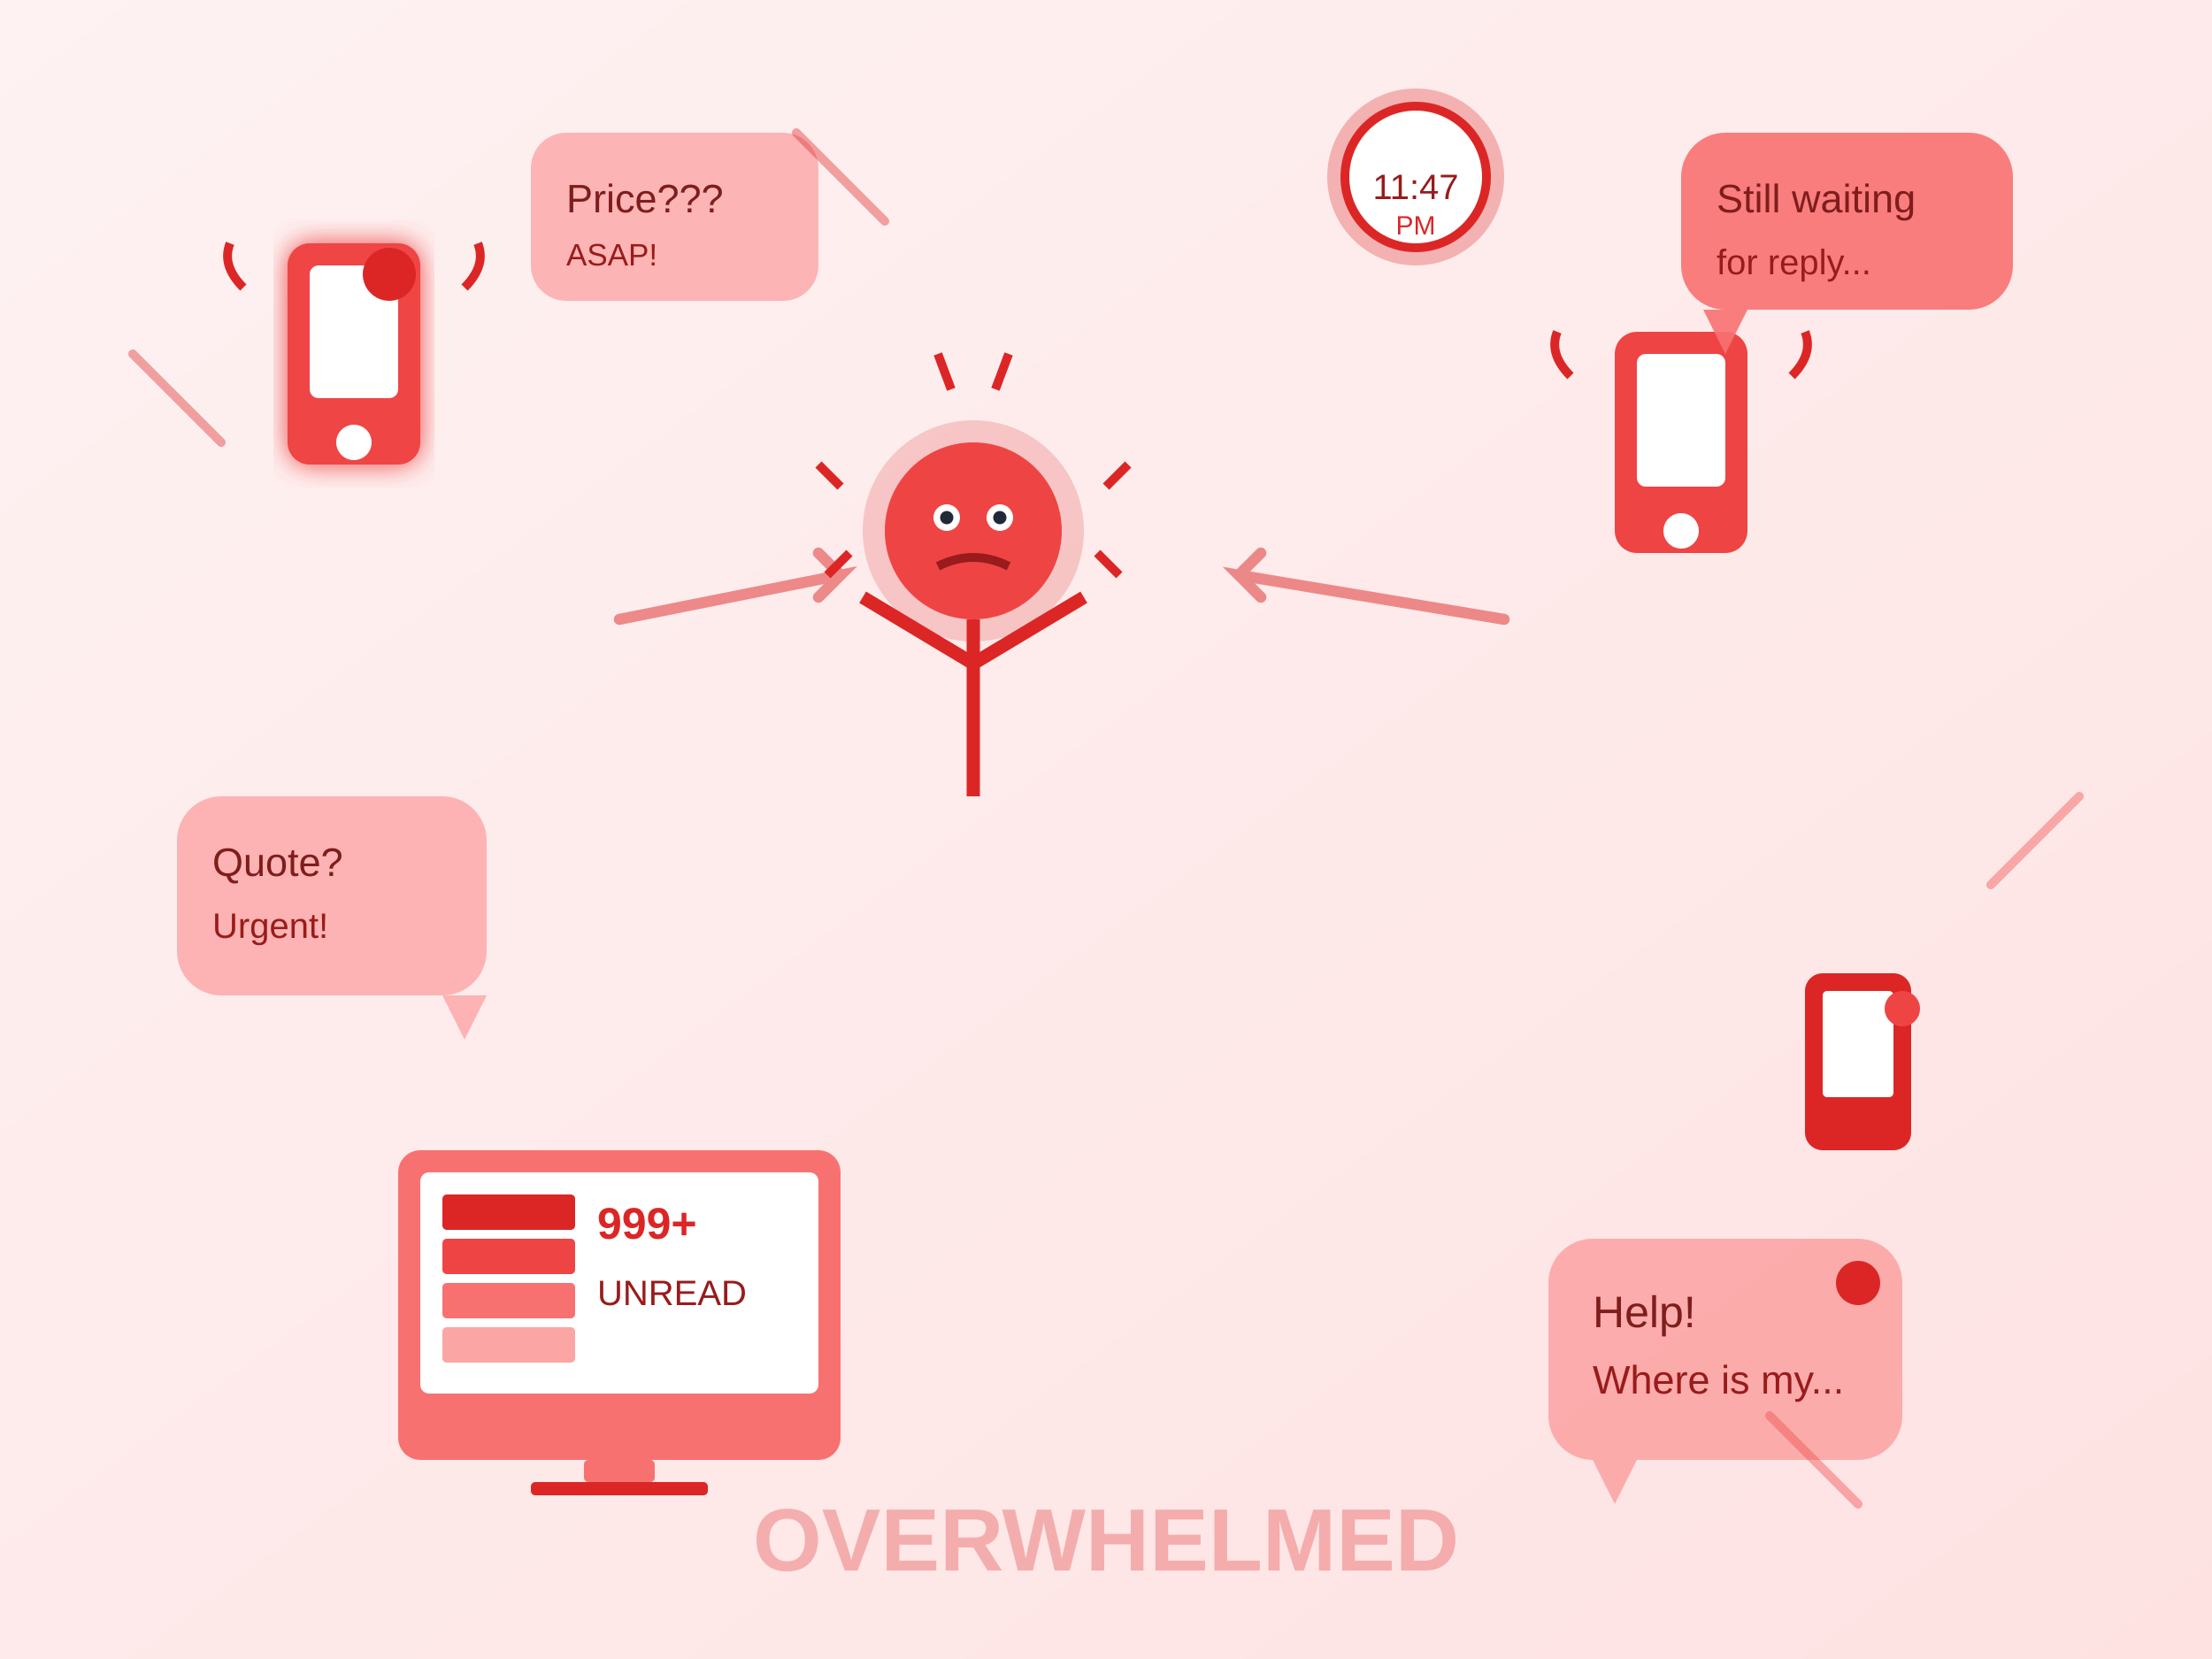
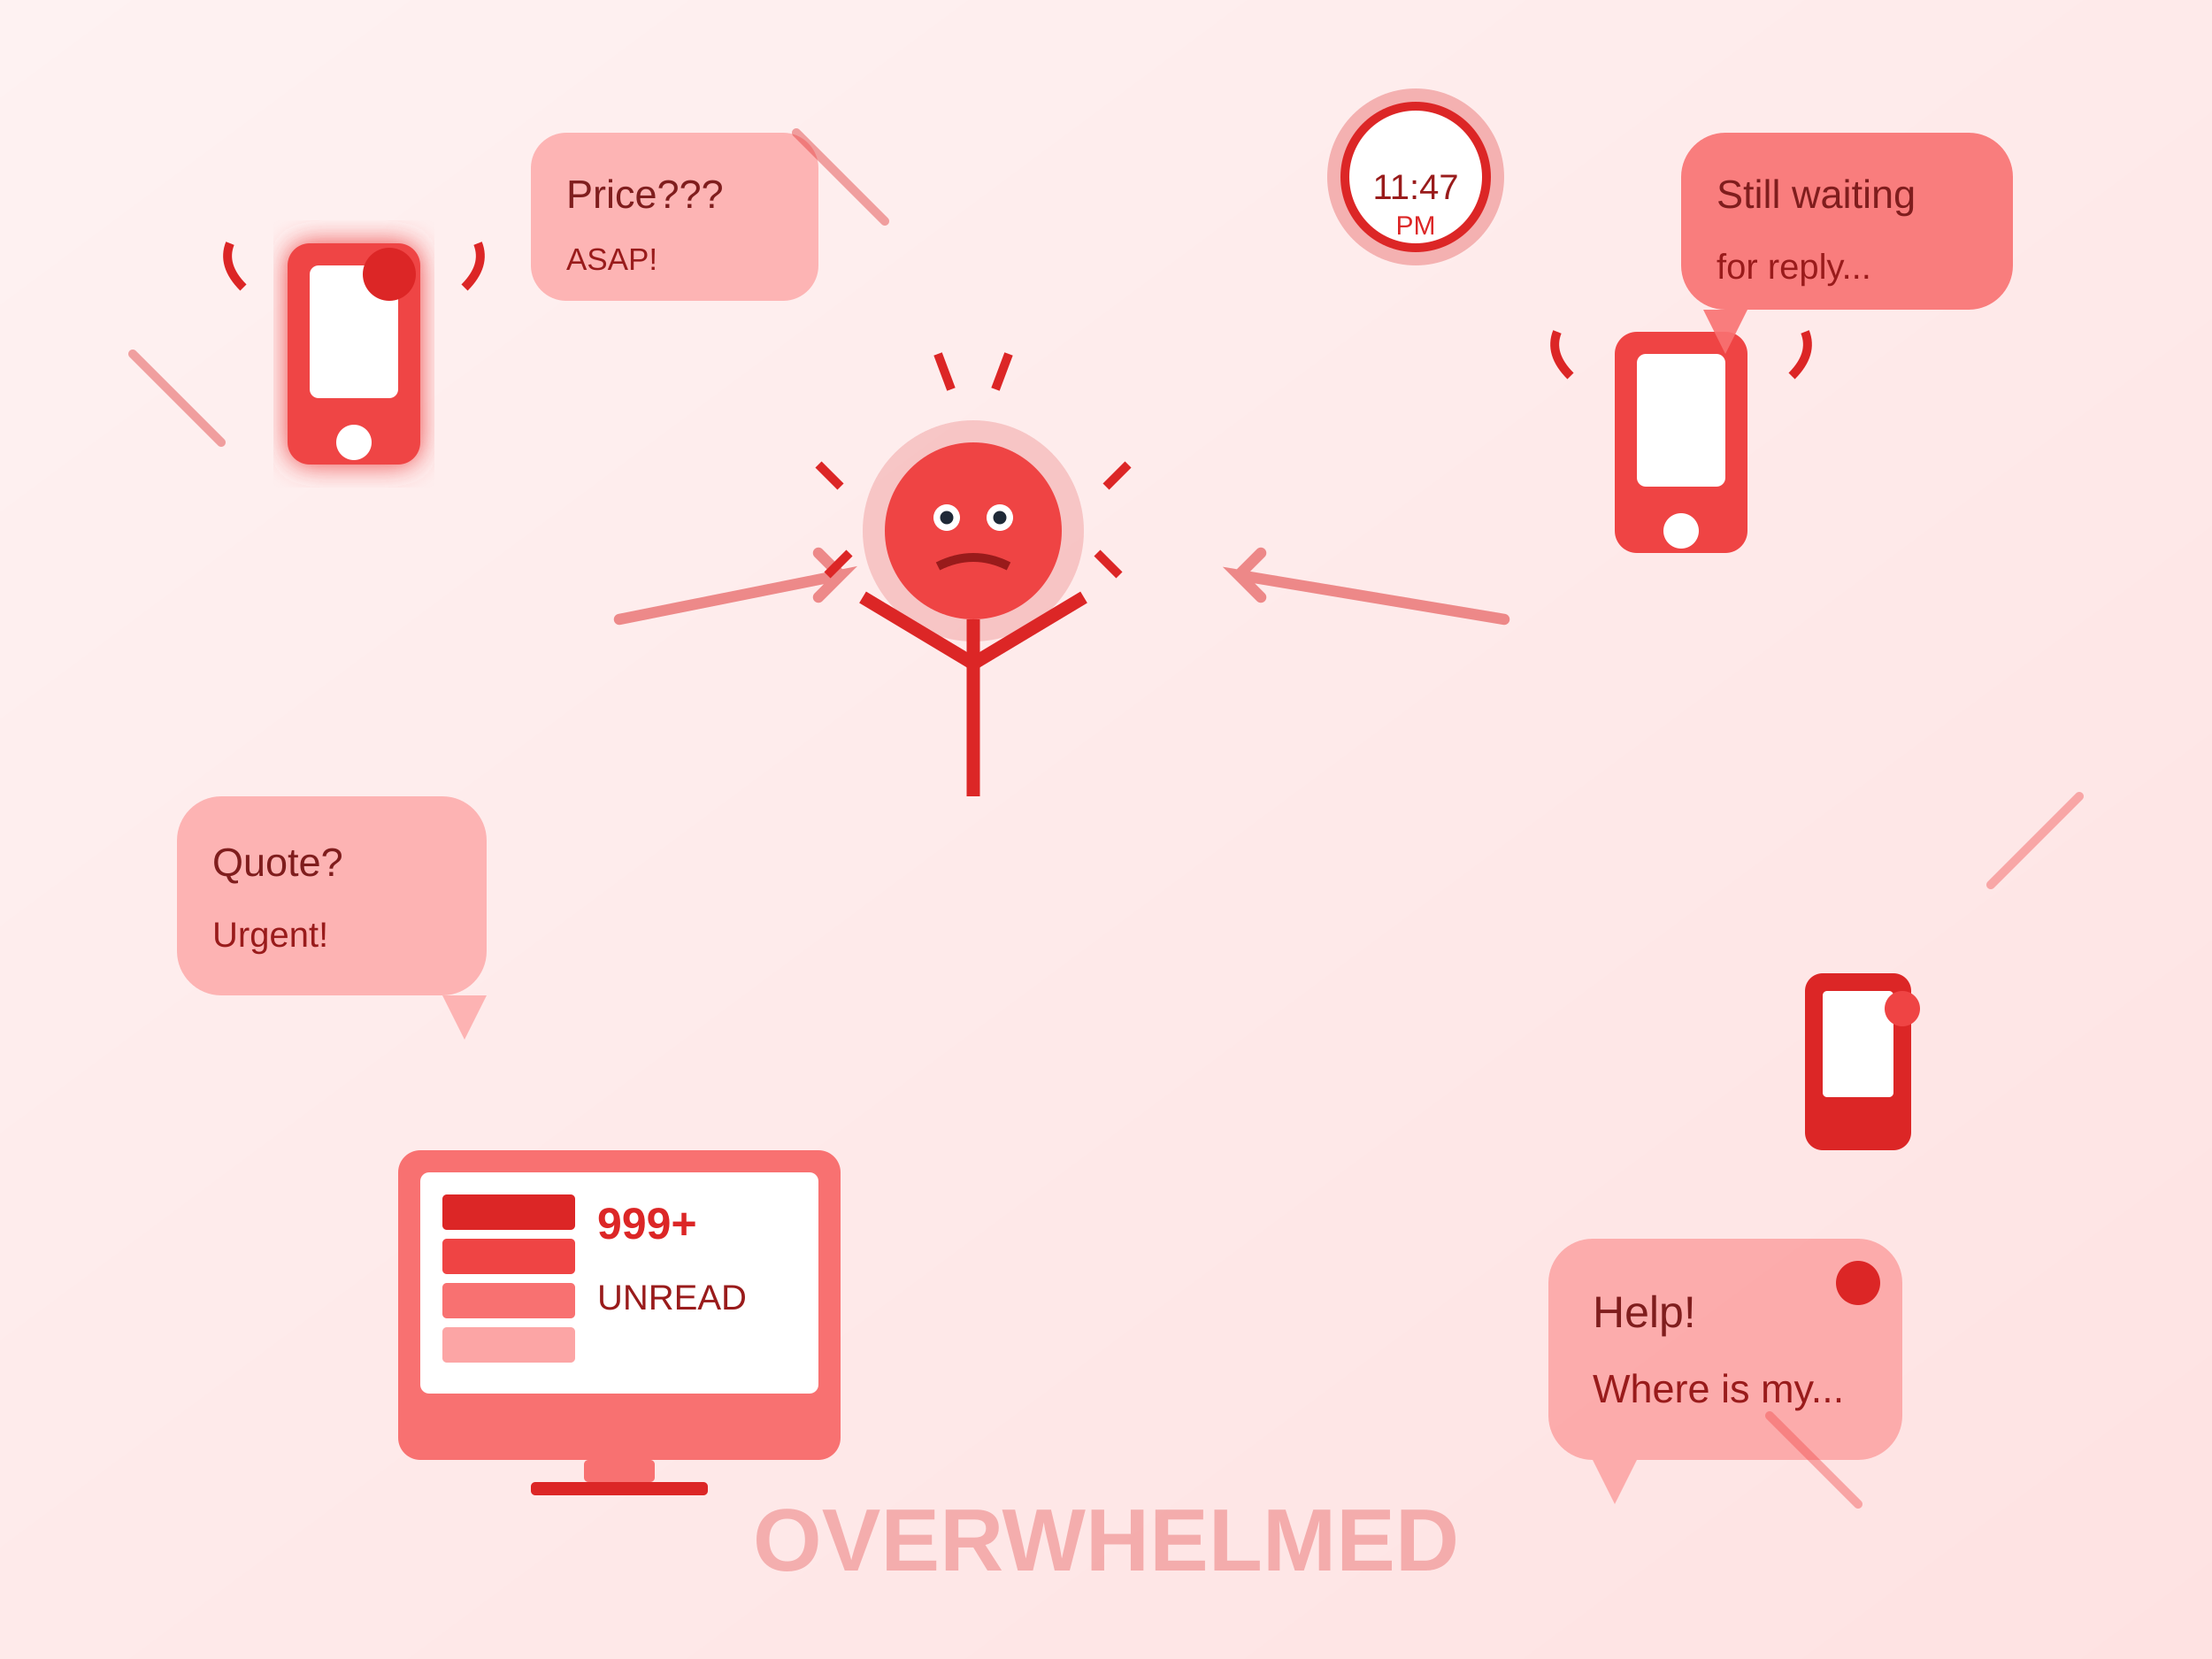
<svg xmlns="http://www.w3.org/2000/svg" width="500" height="375" viewBox="0 0 500 375" fill="none">
  <defs>
    <linearGradient id="stressGradient" x1="0%" y1="0%" x2="100%" y2="100%">
      <stop offset="0%" style="stop-color:#FEF2F2;stop-opacity:1" />
      <stop offset="100%" style="stop-color:#FEE2E2;stop-opacity:1" />
    </linearGradient>
    <filter id="glowRed">
      <feGaussianBlur stdDeviation="3" result="coloredBlur" />
      <feMerge>
        <feMergeNode in="coloredBlur" />
        <feMergeNode in="SourceGraphic" />
      </feMerge>
    </filter>
  </defs>
  <rect width="500" height="375" fill="url(#stressGradient)" />
  <g id="stressedPerson" transform="translate(220, 120)">
    <circle cx="0" cy="0" r="25" fill="#DC2626" opacity="0.2" />
    <circle cx="0" cy="0" r="20" fill="#EF4444" />
    <circle cx="-6" cy="-3" r="3" fill="white" />
    <circle cx="6" cy="-3" r="3" fill="white" />
    <circle cx="-6" cy="-3" r="1.5" fill="#1F2937" />
    <circle cx="6" cy="-3" r="1.5" fill="#1F2937" />
    <path d="M -8 8 Q 0 4 8 8" stroke="#991B1B" stroke-width="2" fill="none" />
    <path d="M -30 -10 L -35 -15" stroke="#DC2626" stroke-width="2" />
    <path d="M -28 5 L -33 10" stroke="#DC2626" stroke-width="2" />
    <path d="M 30 -10 L 35 -15" stroke="#DC2626" stroke-width="2" />
    <path d="M 28 5 L 33 10" stroke="#DC2626" stroke-width="2" />
    <path d="M -5 -32 L -8 -40" stroke="#DC2626" stroke-width="2" />
    <path d="M 5 -32 L 8 -40" stroke="#DC2626" stroke-width="2" />
    <line x1="0" y1="20" x2="0" y2="60" stroke="#DC2626" stroke-width="3" />
    <line x1="0" y1="30" x2="-25" y2="15" stroke="#DC2626" stroke-width="3" />
    <line x1="0" y1="30" x2="25" y2="15" stroke="#DC2626" stroke-width="3" />
  </g>
  <g id="phone1" transform="translate(80, 80)">
    <rect x="-15" y="-25" width="30" height="50" rx="5" fill="#EF4444" filter="url(#glowRed)" />
    <rect x="-10" y="-20" width="20" height="30" rx="2" fill="white" />
    <circle cx="0" cy="20" r="4" fill="white" />
    <path d="M -25 -15 Q -30 -20 -28 -25" stroke="#DC2626" stroke-width="2" fill="none">
      <animate attributeName="opacity" values="1;0.3;1" dur="1s" repeatCount="indefinite" />
    </path>
    <path d="M 25 -15 Q 30 -20 28 -25" stroke="#DC2626" stroke-width="2" fill="none">
      <animate attributeName="opacity" values="1;0.3;1" dur="1s" repeatCount="indefinite" />
    </path>
    <circle cx="8" cy="-18" r="6" fill="#DC2626">
      <animate attributeName="opacity" values="1;0.5;1" dur="0.8s" repeatCount="indefinite" />
    </circle>
  </g>
  <g id="phone2" transform="translate(380, 100)">
    <rect x="-15" y="-25" width="30" height="50" rx="5" fill="#EF4444" />
    <rect x="-10" y="-20" width="20" height="30" rx="2" fill="white" />
    <circle cx="0" cy="20" r="4" fill="white" />
    <path d="M -25 -15 Q -30 -20 -28 -25" stroke="#DC2626" stroke-width="2" fill="none">
      <animate attributeName="opacity" values="0.5;1;0.5" dur="1.2s" repeatCount="indefinite" />
    </path>
    <path d="M 25 -15 Q 30 -20 28 -25" stroke="#DC2626" stroke-width="2" fill="none">
      <animate attributeName="opacity" values="0.5;1;0.5" dur="1.2s" repeatCount="indefinite" />
    </path>
  </g>
  <g id="phone3" transform="translate(420, 240)">
    <rect x="-12" y="-20" width="24" height="40" rx="4" fill="#DC2626" />
    <rect x="-8" y="-16" width="16" height="24" rx="1" fill="white" />
    <circle cx="10" cy="-12" r="4" fill="#EF4444">
      <animate attributeName="opacity" values="1;0.3;1" dur="1s" repeatCount="indefinite" />
    </circle>
  </g>
  <g id="inbox" transform="translate(90, 260)">
    <rect x="0" y="0" width="100" height="70" rx="5" fill="#F87171" />
    <rect x="5" y="5" width="90" height="50" rx="2" fill="white" />
    <rect x="10" y="10" width="30" height="8" rx="1" fill="#DC2626" />
    <rect x="10" y="20" width="30" height="8" rx="1" fill="#EF4444" />
    <rect x="10" y="30" width="30" height="8" rx="1" fill="#F87171" />
    <rect x="10" y="40" width="30" height="8" rx="1" fill="#FCA5A5" />
    <text x="45" y="20" font-family="Arial, sans-serif" font-size="10" font-weight="bold" fill="#DC2626">999+</text>
-     <text x="45" y="35" font-family="Arial, sans-serif" font-size="8" fill="#991B1B">UNREAD</text>
+     <text x="45" y="36" font-family="Arial, sans-serif" font-size="8" fill="#991B1B">UNREAD</text>
    <rect x="42" y="70" width="16" height="5" rx="1" fill="#F87171" />
    <rect x="30" y="75" width="40" height="3" rx="1" fill="#DC2626" />
  </g>
  <g id="chatBubbles">
    <g transform="translate(350, 280)">
      <rect x="0" y="0" width="80" height="50" rx="10" fill="#FCA5A5" opacity="0.9" />
      <polygon points="10,50 15,60 20,50" fill="#FCA5A5" opacity="0.9" />
      <text x="10" y="20" font-family="Arial, sans-serif" font-size="10" fill="#7F1D1D">Help!</text>
-       <text x="10" y="35" font-family="Arial, sans-serif" font-size="9" fill="#991B1B">Where is my...</text>
+       <text x="10" y="37" font-family="Arial, sans-serif" font-size="9" fill="#991B1B">Where is my...</text>
      <circle cx="70" cy="10" r="5" fill="#DC2626">
        <animate attributeName="opacity" values="1;0.5;1" dur="1.5s" repeatCount="indefinite" />
      </circle>
    </g>
    <g transform="translate(40, 180)">
      <rect x="0" y="0" width="70" height="45" rx="10" fill="#FCA5A5" opacity="0.8" />
      <polygon points="60,45 65,55 70,45" fill="#FCA5A5" opacity="0.8" />
      <text x="8" y="18" font-family="Arial, sans-serif" font-size="9" fill="#7F1D1D">Quote?</text>
-       <text x="8" y="32" font-family="Arial, sans-serif" font-size="8" fill="#991B1B">Urgent!</text>
+       <text x="8" y="34" font-family="Arial, sans-serif" font-size="8" fill="#991B1B">Urgent!</text>
    </g>
    <g transform="translate(380, 30)">
      <rect x="0" y="0" width="75" height="40" rx="10" fill="#F87171" opacity="0.9" />
      <polygon points="5,40 10,50 15,40" fill="#F87171" opacity="0.9" />
-       <text x="8" y="18" font-family="Arial, sans-serif" font-size="9" fill="#7F1D1D">Still waiting</text>
-       <text x="8" y="32" font-family="Arial, sans-serif" font-size="8" fill="#991B1B">for reply...</text>
+       <text x="8" y="17" font-family="Arial, sans-serif" font-size="9" fill="#7F1D1D">Still waiting</text>
+       <text x="8" y="33" font-family="Arial, sans-serif" font-size="8" fill="#991B1B">for reply...</text>
    </g>
    <g transform="translate(120, 30)">
      <rect x="0" y="0" width="65" height="38" rx="8" fill="#FCA5A5" opacity="0.8" />
-       <text x="8" y="18" font-family="Arial, sans-serif" font-size="9" fill="#7F1D1D">Price???</text>
-       <text x="8" y="30" font-family="Arial, sans-serif" font-size="7" fill="#991B1B">ASAP!</text>
+       <text x="8" y="17" font-family="Arial, sans-serif" font-size="9" fill="#7F1D1D">Price???</text>
+       <text x="8" y="31" font-family="Arial, sans-serif" font-size="7" fill="#991B1B">ASAP!</text>
    </g>
  </g>
  <g id="clock" transform="translate(320, 40)">
    <circle cx="0" cy="0" r="20" fill="#DC2626" opacity="0.3" />
    <circle cx="0" cy="0" r="16" fill="white" stroke="#DC2626" stroke-width="2" />
    <text x="0" y="5" font-family="Arial, sans-serif" font-size="8" text-anchor="middle" fill="#991B1B">11:47</text>
    <text x="0" y="13" font-family="Arial, sans-serif" font-size="6" text-anchor="middle" fill="#DC2626">PM</text>
  </g>
  <g id="chaosLines" opacity="0.4">
    <path d="M 50 100 L 30 80" stroke="#DC2626" stroke-width="2" stroke-linecap="round">
      <animate attributeName="opacity" values="0.2;0.6;0.2" dur="2s" repeatCount="indefinite" />
    </path>
    <path d="M 450 200 L 470 180" stroke="#EF4444" stroke-width="2" stroke-linecap="round">
      <animate attributeName="opacity" values="0.3;0.7;0.3" dur="2.5s" repeatCount="indefinite" />
    </path>
    <path d="M 200 50 L 180 30" stroke="#DC2626" stroke-width="2" stroke-linecap="round">
      <animate attributeName="opacity" values="0.2;0.5;0.2" dur="1.8s" repeatCount="indefinite" />
    </path>
    <path d="M 400 320 L 420 340" stroke="#EF4444" stroke-width="2" stroke-linecap="round">
      <animate attributeName="opacity" values="0.4;0.8;0.4" dur="2.2s" repeatCount="indefinite" />
    </path>
  </g>
  <g id="stressArrows" opacity="0.5">
    <path d="M 140 140 L 190 130 L 185 135 M 190 130 L 185 125" stroke="#DC2626" stroke-width="2.5" stroke-linecap="round" />
    <path d="M 340 140 L 280 130 L 285 135 M 280 130 L 285 125" stroke="#DC2626" stroke-width="2.5" stroke-linecap="round" />
  </g>
  <text x="250" y="355" font-family="Arial, sans-serif" font-size="20" font-weight="bold" fill="#DC2626" text-anchor="middle" opacity="0.3">OVERWHELMED</text>
</svg>
